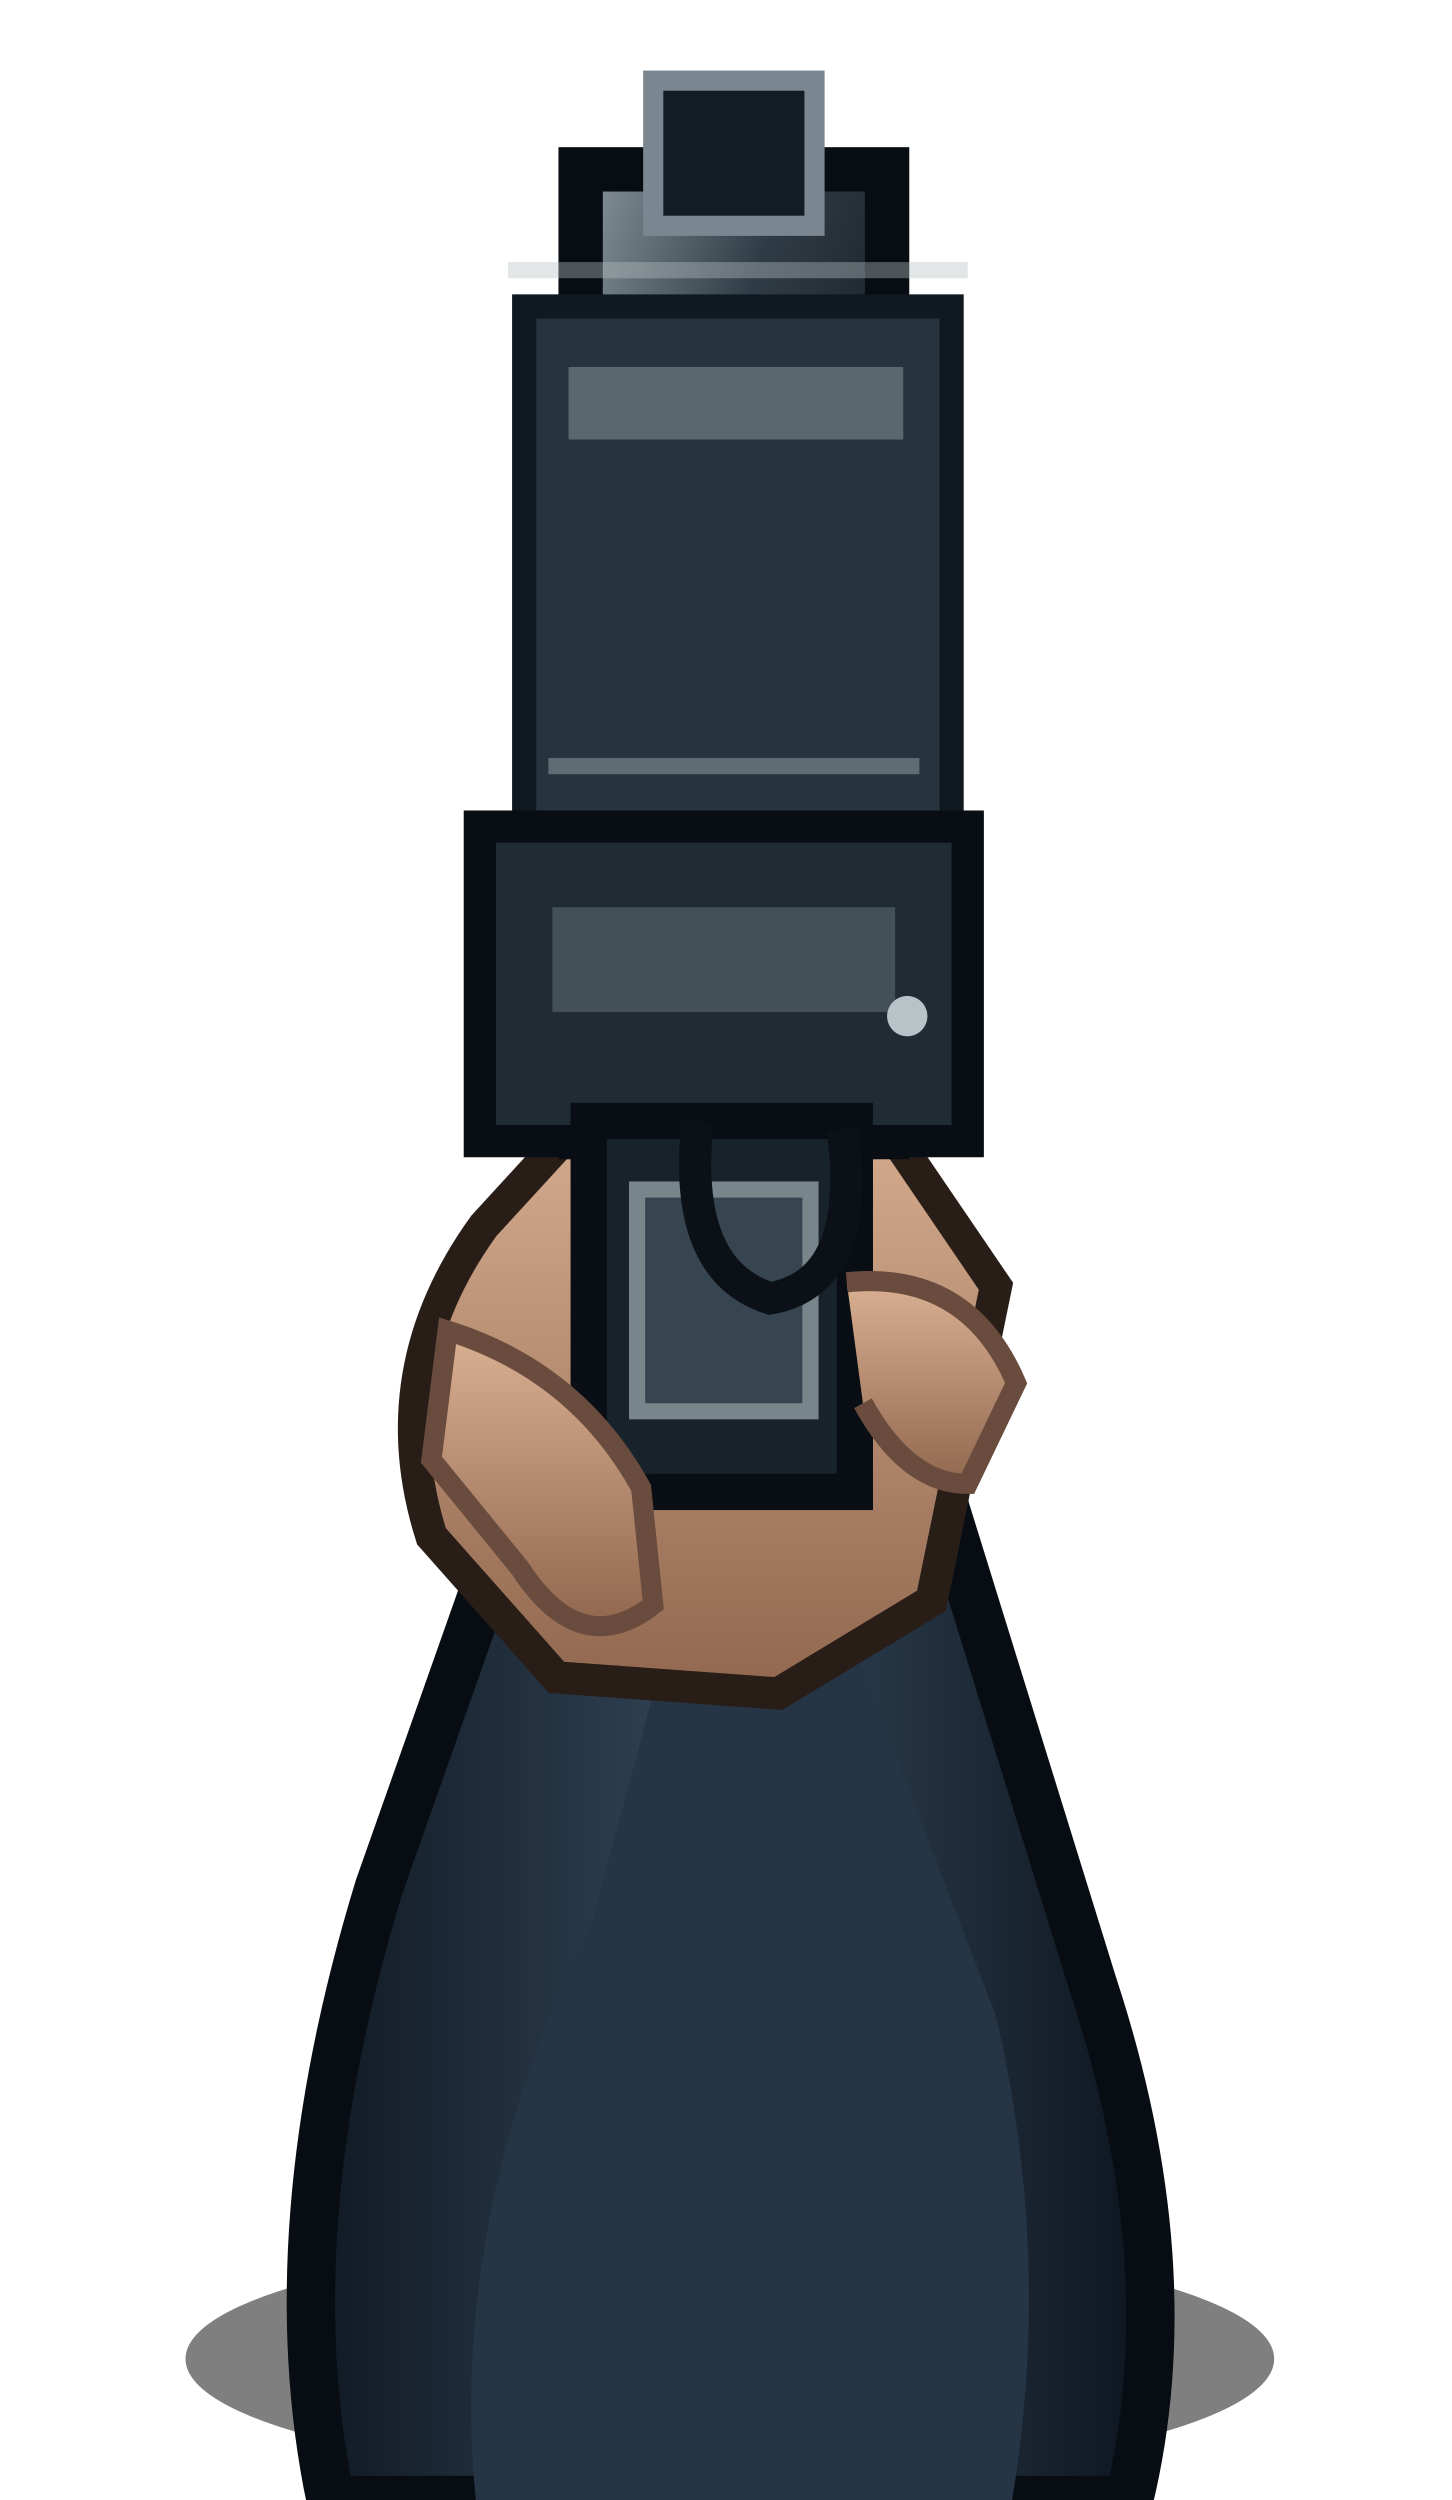
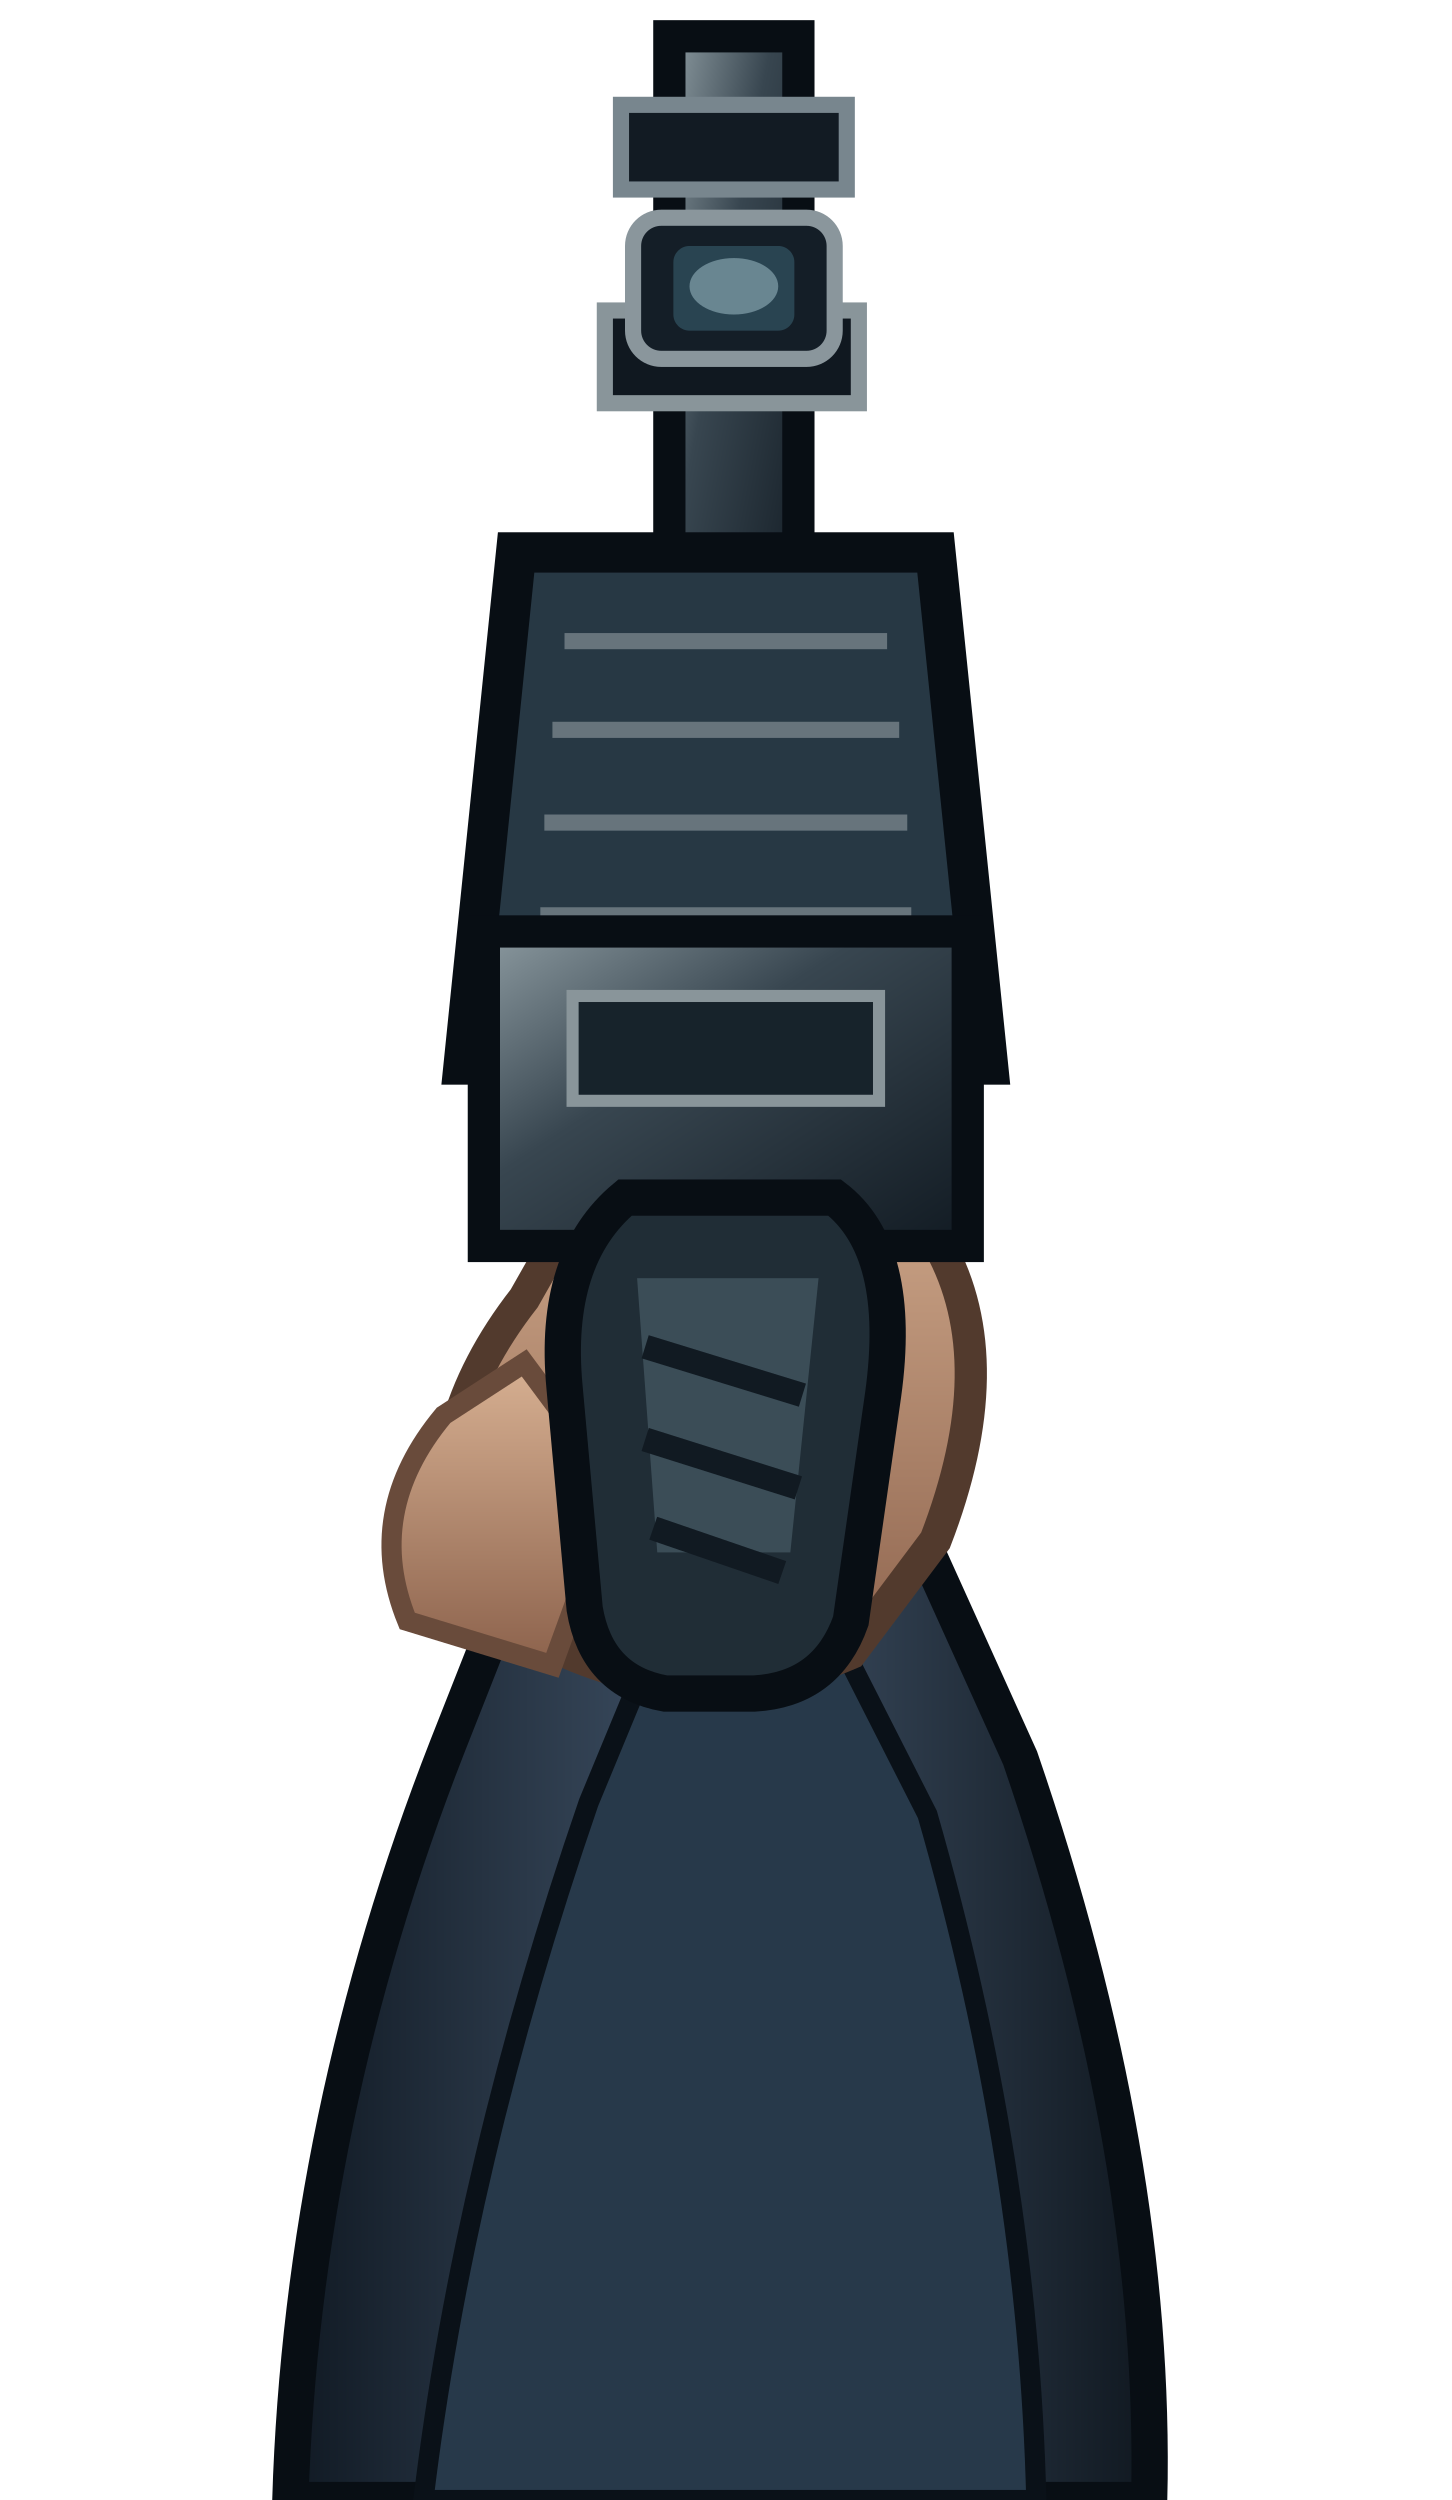
<svg xmlns="http://www.w3.org/2000/svg" viewBox="0 0 360 620">
  <defs>
-     <linearGradient id="metal" x2="1" y2="1">
-       <stop stop-color="#8a969c" />
-       <stop offset=".34" stop-color="#303c45" />
-       <stop offset=".72" stop-color="#111820" />
-       <stop offset="1" stop-color="#697780" />
+     <linearGradient id="s" x2="1" y2="0">
+       <stop stop-color="#101923" />
+       <stop offset=".5" stop-color="#405267" />
+       <stop offset="1" stop-color="#101820" />
    </linearGradient>
-     <linearGradient id="sleeve" x2="1" y2="0">
-       <stop stop-color="#101923" />
-       <stop offset=".5" stop-color="#34475a" />
-       <stop offset="1" stop-color="#0d151e" />
+     <linearGradient id="m" x2="1" y2="1">
+       <stop stop-color="#8d9ba1" />
+       <stop offset=".4" stop-color="#384650" />
+       <stop offset="1" stop-color="#111a22" />
    </linearGradient>
-     <linearGradient id="skin" x2="0" y2="1">
-       <stop stop-color="#d9b092" />
-       <stop offset="1" stop-color="#91684f" />
+     <linearGradient id="g" x2="0" y2="1">
+       <stop stop-color="#d7b092" />
+       <stop offset="1" stop-color="#8c624c" />
    </linearGradient>
  </defs>
-   <ellipse cx="181" cy="585" rx="135" ry="30" fill="#000" opacity=".5" />
-   <path d="M82 620Q68 553 94 468L130 366 231 363 271 492Q294 562 280 620Z" fill="url(#sleeve)" stroke="#080d13" stroke-width="12" />
-   <path d="M118 620Q111 549 147 476L166 405 210 404 247 500Q261 560 251 620Z" fill="#253546" />
-   <path d="M107 381Q94 340 120 304L153 268 215 272 247 319 231 397 193 420 138 416Z" fill="url(#skin)" stroke="#291d18" stroke-width="8" />
-   <path d="M144 42H220V282H144Z" fill="url(#metal)" stroke="#080d13" stroke-width="11" />
-   <path d="M162 20H202V56H162Z" fill="#131b23" stroke="#7b8790" stroke-width="5" />
-   <path d="M130 76H236V210H130Z" fill="#27343d" stroke="#101820" stroke-width="6" />
-   <path d="M141 91H224V109H141Z" fill="#849198" opacity=".55" />
-   <path d="M119 205H240V283H119Z" fill="#202b34" stroke="#080e14" stroke-width="8" />
-   <path d="M137 225H222V251H137Z" fill="#57646c" opacity=".65" />
-   <path d="M146 278H212V370H146Z" fill="#18222b" stroke="#080e14" stroke-width="9" />
-   <path d="M158 295H201V350H158Z" fill="#374550" stroke="#78858b" stroke-width="4" />
-   <path d="M173 278Q169 315 191 322Q214 318 209 280" fill="none" stroke="#0b1117" stroke-width="8" />
-   <path d="M111 330Q143 340 159 369L162 398Q144 412 129 389L107 362Z" fill="url(#skin)" stroke="#694c3d" stroke-width="5" />
-   <path d="M210 318Q240 315 252 343L240 368Q225 368 214 348" fill="url(#skin)" stroke="#694c3d" stroke-width="5" />
-   <path d="M126 67H240M136 190H228" stroke="#b6c0c3" stroke-width="4" opacity=".4" />
-   <circle cx="225" cy="252" r="5" fill="#b8c2c7" />
+   <path d="M72 620Q75 525 111 433L139 362Q179 335 220 363L253 436Q287 535 285 620Z" fill="url(#s)" stroke="#080e14" stroke-width="9" />
+   <path d="M105 620Q115 537 146 447L170 389H199L230 450Q255 537 257 620Z" fill="#27394a" stroke="#0a1118" stroke-width="5" />
+   <path d="M112 389Q105 354 130 322L151 285Q177 264 203 278L233 309Q249 338 232 382L211 410Q176 425 141 410Z" fill="url(#g)" stroke="#523a2d" stroke-width="8" />
+   <path d="M128 366Q150 339 179 353L215 380Q205 405 177 408L142 392Z" fill="#b98a6d" stroke="#765541" stroke-width="5" />
+   <path d="M101 402Q90 375 110 351L130 338L153 369L137 413Z" fill="url(#g)" stroke="#694b3b" stroke-width="5" />
+   <path d="M166 9H198V175H166Z" fill="url(#m)" stroke="#080e14" stroke-width="8" />
+   <path d="M154 26H210V47H154Z" fill="#121b23" stroke="#78868e" stroke-width="4" />
+   <path d="M150 77H213V100H150Z" fill="#101820" stroke="#89959a" stroke-width="4" />
+   <path d="M128 137H232L245 264H115Z" fill="#273844" stroke="#080e14" stroke-width="10" />
+   <path d="M140 159H220M137 181H223M135 204H225M134 227H226" stroke="#9aa5aa" stroke-width="4" opacity=".55" />
+   <path d="M120 231H240V309H120Z" fill="url(#m)" stroke="#080e14" stroke-width="8" />
+   <path d="M142 247H218V273H142Z" fill="#17232b" stroke="#89959a" stroke-width="3" />
+   <path d="M155 297H207Q224 310 219 346L211 402Q205 419 187 420H165Q148 417 145 399L140 344Q137 312 155 297Z" fill="#202d36" stroke="#080e14" stroke-width="9" />
+   <path d="M158 317H203L196 385H163Z" fill="#3b4d57" />
+   <path d="M160 334 199 346M160 357 198 369M162 379 194 390" stroke="#111a22" stroke-width="6" />
+   <rect x="157" y="54" width="50" height="35" rx="7" fill="#141e27" stroke="#8a969c" stroke-width="4" />
+   <rect x="167" y="61" width="30" height="21" rx="4" fill="#294451" />
+   <ellipse cx="182" cy="71" rx="11" ry="7" fill="#84a2ad" opacity=".7" />
</svg>
